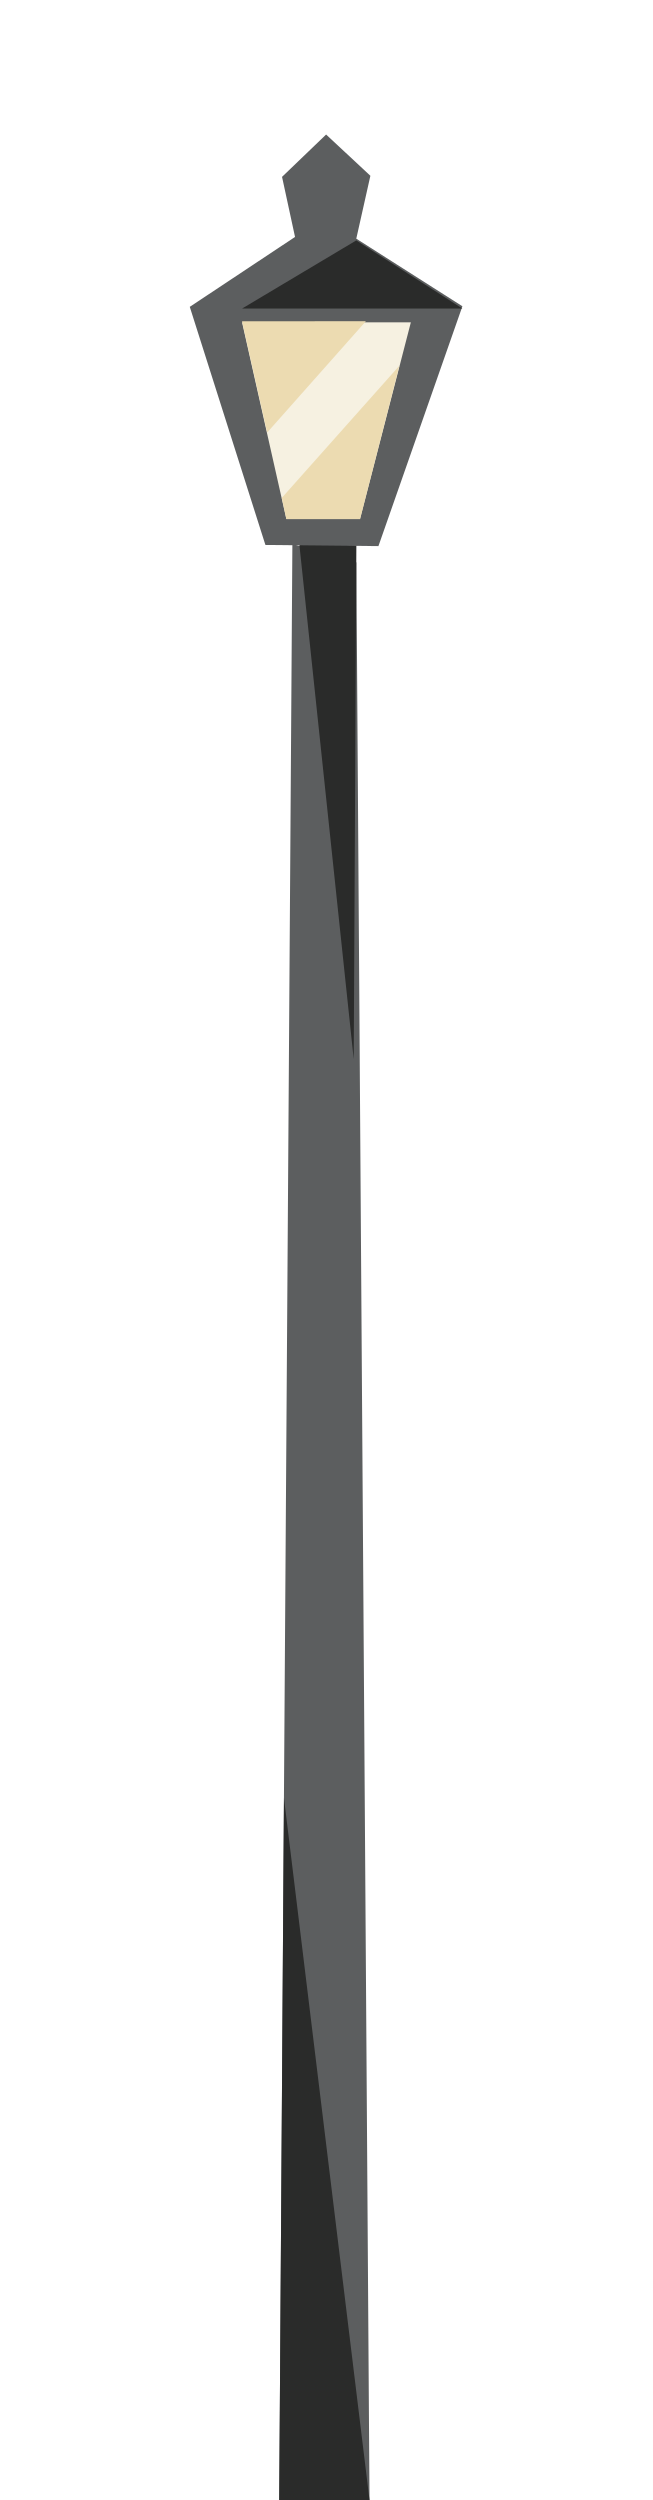
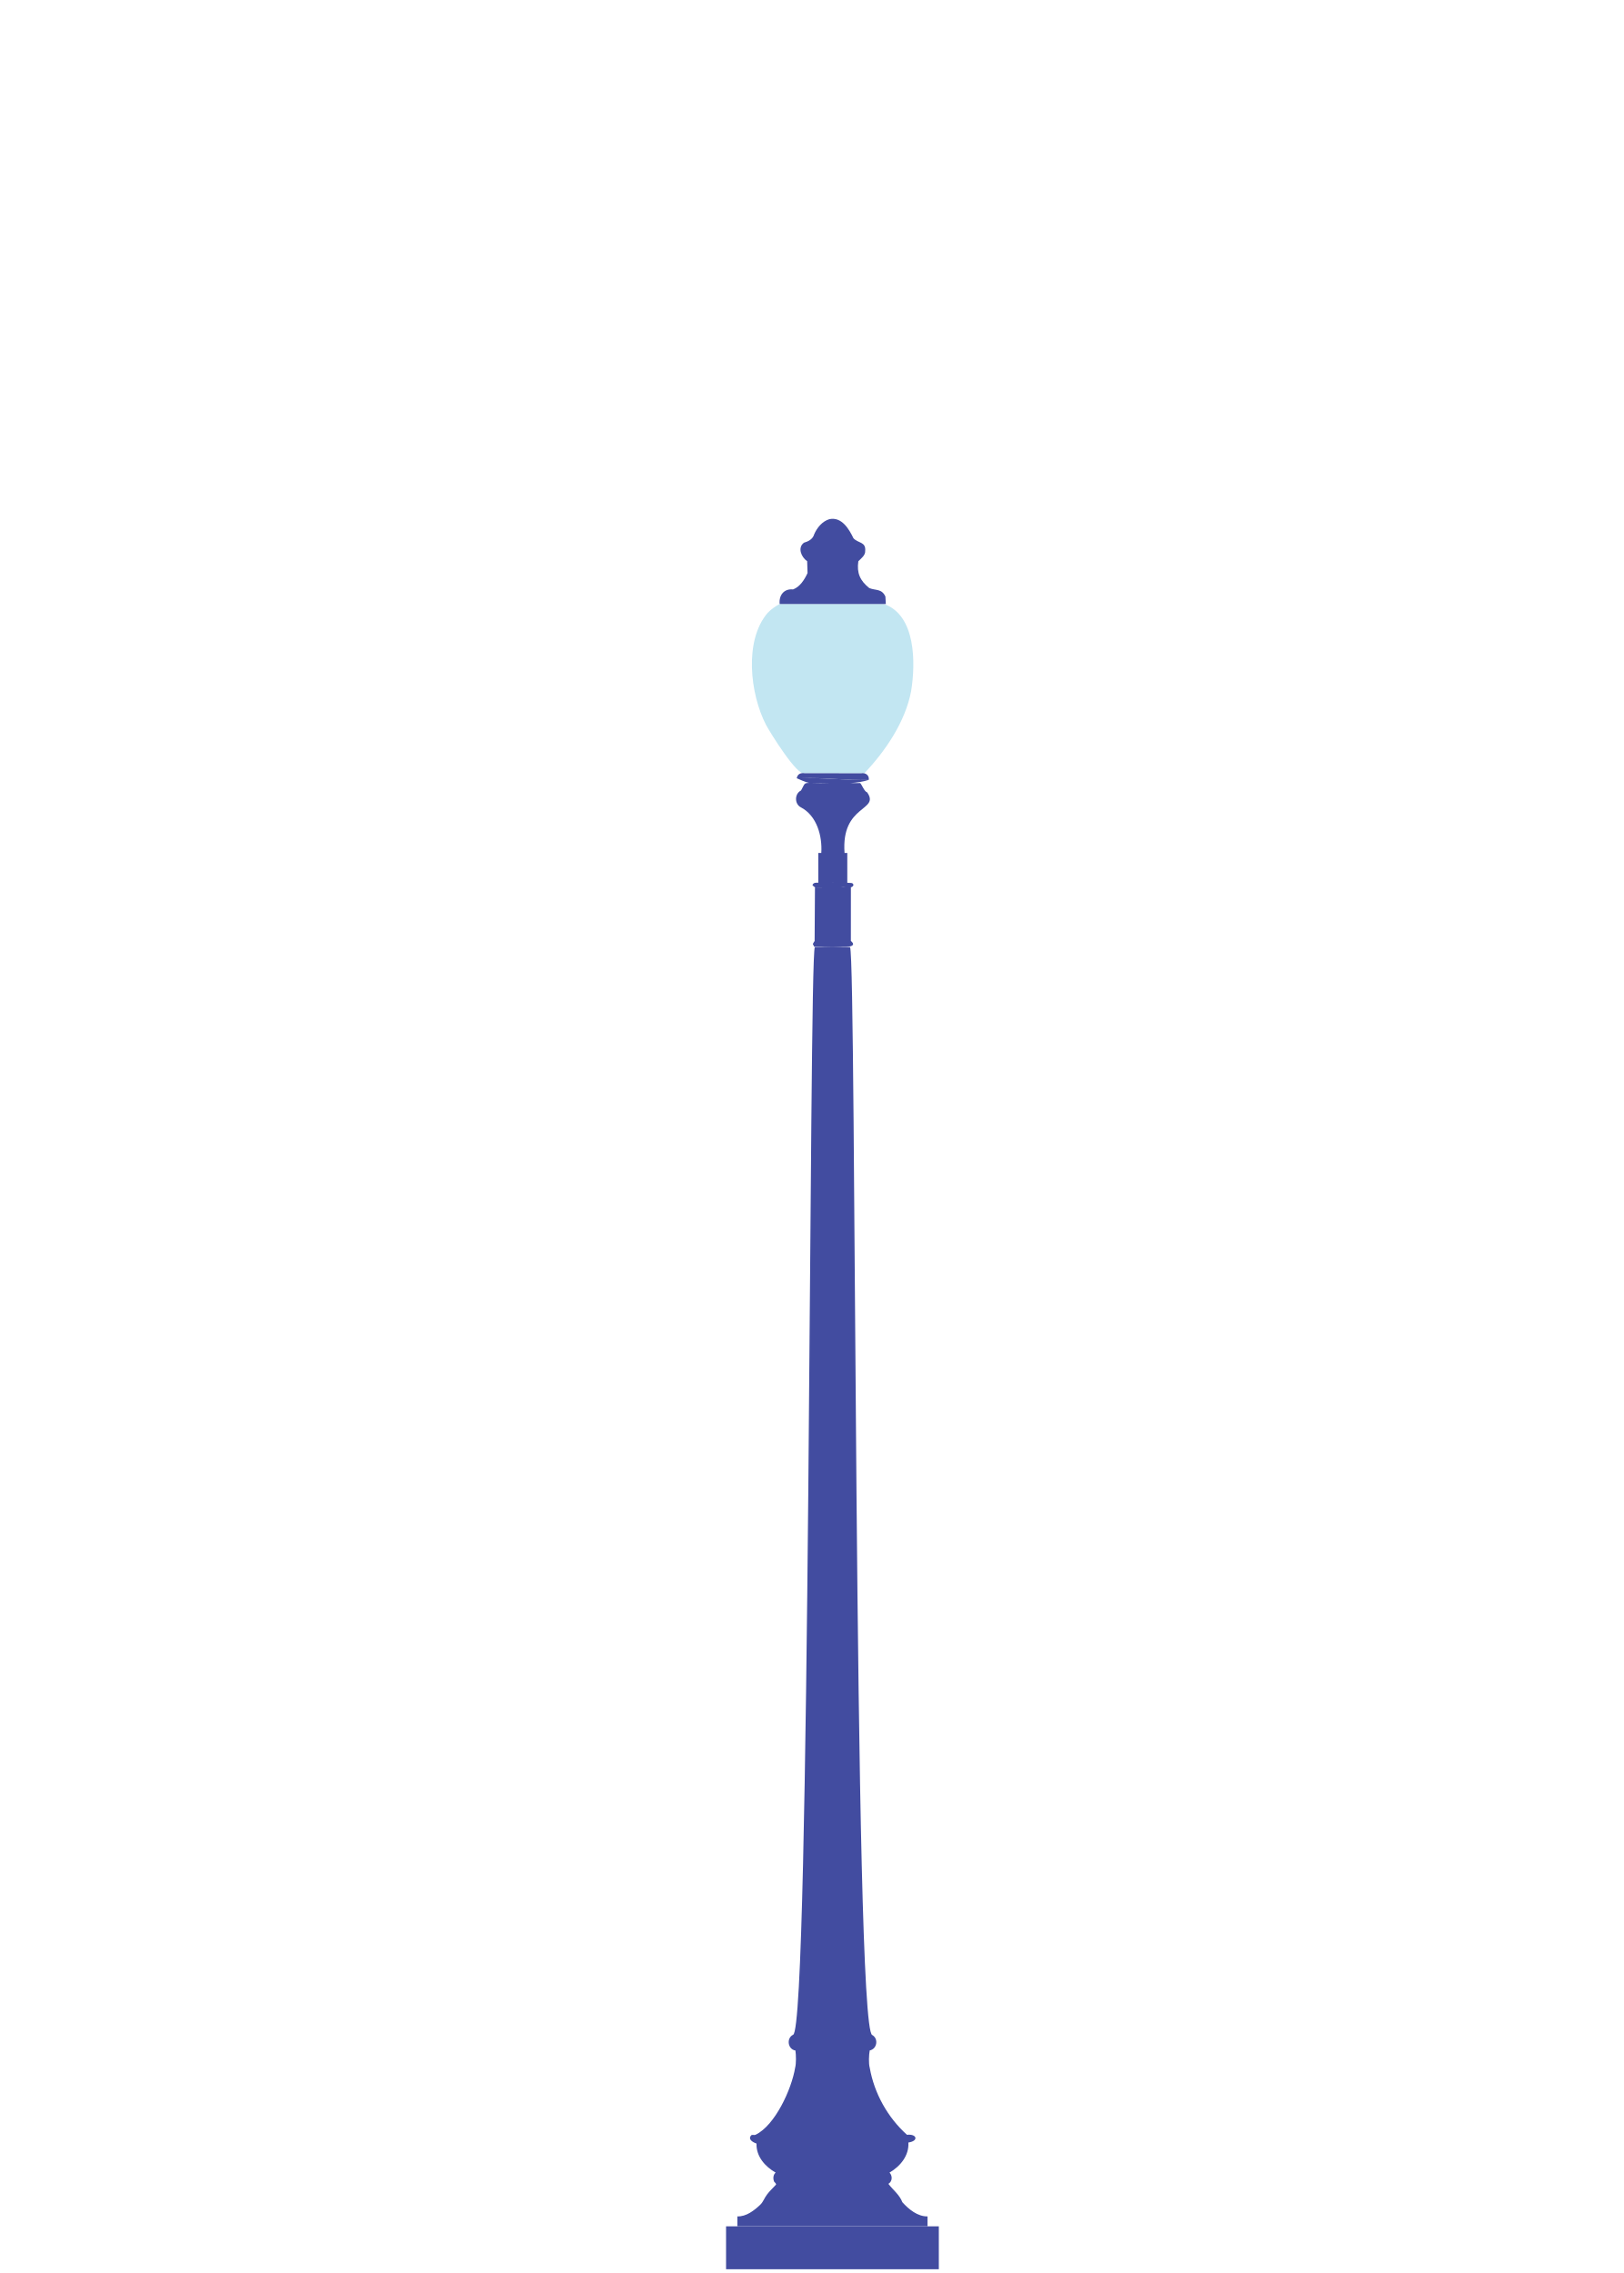
- <svg xmlns="http://www.w3.org/2000/svg" width="100%" height="100%" viewBox="0 0 120 460" version="1.1" xml:space="preserve" style="fill-rule:evenodd;clip-rule:evenodd;stroke-linejoin:round;stroke-miterlimit:2;">
-   <g id="lamppost-center" transform="matrix(0.635,0,0,0.635,-0.96,-27.68)">
-     <g id="post">
-       <g transform="matrix(1,0,0,1,47.5,0)">
-         <path d="M34.918,768L61.081,768L57.272,206.549L38.733,201.21L34.918,768Z" style="fill:rgb(92,94,95);fill-rule:nonzero;" />
-       </g>
-       <g transform="matrix(1,0,0,1,47.5,0)">
-         <path d="M34.918,768L61.081,768L36.297,564.604L34.918,768Z" style="fill:rgb(42,43,42);fill-rule:nonzero;" />
-       </g>
-       <g transform="matrix(1,0,0,1,47.5,0)">
-         <path d="M56.507,350.535L40.736,201.21L57.274,201.567L56.507,350.535Z" style="fill:rgb(42,43,42);fill-rule:nonzero;" />
-       </g>
-     </g>
-     <g id="lantern">
-       <g id="Lamp">
-         <g transform="matrix(1,0,0,1,47.5,0)">
-           <path d="M30.918,201.5L9,132.5L39.5,112.25L35.736,94.841L48.507,82.571L61.334,94.529L57.25,112.75L88,132.334L63.667,201.833" style="fill:rgb(92,94,95);fill-rule:nonzero;" />
-         </g>
-         <g transform="matrix(1,0,0,1,47.5,0)">
-           <path d="M88,133L24.148,133L57.25,113.25L88,133Z" style="fill:rgb(42,43,42);fill-rule:nonzero;" />
-         </g>
-       </g>
-       <g id="Light-Window">
-         <g transform="matrix(1,0,0,1,47.5,0)">
-           <path d="M24.148,137L36.99,194L58.334,194L73.06,137L24.148,137Z" style="fill:rgb(246,241,225);fill-rule:nonzero;" />
-         </g>
-         <g transform="matrix(1,0,0,1,47.5,0)">
-           <path d="M24.148,136.69L31.433,168.92L60.037,136.66L24.148,136.69Z" style="fill:rgb(236,219,177);fill-rule:nonzero;" />
-         </g>
-         <g transform="matrix(1,0,0,1,47.5,0)">
-           <path d="M36.99,194L35.66,187.867L69.735,149.562L58.334,194L36.99,194Z" style="fill:rgb(236,219,177);fill-rule:nonzero;" />
+ <svg xmlns="http://www.w3.org/2000/svg" width="100%" height="100%" viewBox="0 0 390 546" version="1.1" xml:space="preserve" style="fill-rule:evenodd;clip-rule:evenodd;stroke-linejoin:round;stroke-miterlimit:2;">
+   <g id="Artboard1" transform="matrix(0.945824,0,0,0.9377,145.409,113.561)">
+     <rect x="-153.737" y="-121.106" width="411.378" height="581.315" style="fill:none;" />
+     <clipPath id="_clip1">
+       <rect x="-153.737" y="-121.106" width="411.378" height="581.315" />
+     </clipPath>
+     <g clip-path="url(#_clip1)">
+       <g transform="matrix(1.05728,0,0,1.06644,-176.772,-6606.92)">
+         <g id="lamppost-center">
+           <g>
+             <g transform="matrix(1,0,0,1,215.042,6227.64)">
+               <path d="M0,39.845C4.713,39.833 9.628,39.874 14.34,39.866C19.35,34.58 24.178,27.556 25.583,20.118C26.681,13.391 26.75,1.882 19.075,-0.805C12.995,-0.806 6.471,-0.804 0.387,-0.805C-1.503,-0.786 -4.108,-0.818 -5.987,-0.805C-7.016,-0.287 -8.059,0.481 -8.862,1.307C-14.607,7.988 -13.08,20.861 -9.266,28.229C-8.302,30.034 -1.738,40.663 0,39.845" style="fill:rgb(194,230,242);fill-rule:nonzero;" />
+             </g>
+             <g transform="matrix(1,0,0,1,217.937,6294)">
+               <path d="M1.114,-7.368C1.372,-11.425 0.071,-16.262 -3.742,-18.3C-5.352,-19.072 -5.356,-21.593 -3.755,-22.374C-2.886,-23.866 -3.123,-24.212 -1.803,-24.195C-2.803,-24.39 -4.123,-25.049 -4.783,-25.316C0.964,-25.553 6.772,-24.788 12.508,-24.915C11.095,-24.467 9.637,-24.254 8.16,-24.163C8.932,-24.163 9.701,-24.163 10.448,-24.163C10.831,-23.829 11.467,-22.081 12.11,-21.944C15.333,-17.391 5.817,-19.103 6.697,-7.368L7.355,-7.368L7.357,-0.208C7.866,-0.101 8.827,-0.389 8.83,0.39C8.703,0.703 8.441,0.847 8.116,0.906C8.151,0.907 8.186,0.907 8.222,0.908L8.215,13.761C7.415,13.776 6.604,13.781 5.789,13.78C6.615,13.785 7.444,13.783 8.215,13.761C9.885,15.165 7.189,15.211 6.283,15.259L7.741,15.055C5.188,15.398 2.467,15.312 -0.098,15.152L1.04,15.259C0.77,15.283 -0.31,15.149 -0.594,15.152L-0.922,14.494C-0.874,14.461 -0.6,13.849 -0.45,13.765L-0.49,13.765L-0.409,0.925C-0.365,0.925 -0.32,0.925 -0.275,0.925C-0.56,0.845 -0.845,0.526 -1.014,0.366C-0.777,-0.29 -0.188,-0.241 0.394,-0.216L0.394,-7.368L1.114,-7.368ZM-1.041,-24.163C0.242,-24.163 1.58,-24.163 2.905,-24.163C1.578,-24.198 0.257,-24.224 -1.041,-24.163ZM5.086,-0.208C4.405,-0.209 3.722,-0.21 3.041,-0.211C3.396,-0.208 3.75,-0.203 4.098,-0.193L3.721,-0.208L5.086,-0.208ZM6.894,0.896C6.534,0.867 6.191,0.842 5.928,0.895C6.251,0.895 6.573,0.895 6.894,0.896ZM1.471,0.924C0.974,0.923 0.481,0.921 0,0.914C-0.011,0.919 -0.021,0.923 -0.032,0.926C0.467,0.927 0.968,0.926 1.471,0.924ZM2.606,13.765C1.728,13.76 0.855,13.758 -0.006,13.765L2.606,13.765ZM16.509,-68.966L16.614,-67.172L-8.881,-67.172C-9.107,-69.243 -7.865,-70.903 -5.667,-70.672C-3.996,-71.294 -2.912,-73.049 -2.19,-74.603L-2.279,-77.448C-3.684,-78.413 -4.663,-80.694 -3.052,-81.893C-1.972,-82.204 -0.917,-82.749 -0.593,-83.926C0.079,-85.491 1.382,-87.067 3.069,-87.55C5.998,-88.154 7.75,-85.232 8.833,-82.971C9.911,-81.76 11.879,-82.155 11.654,-79.905C11.727,-78.884 10.665,-78.086 10.012,-77.448C9.595,-74.628 10.412,-72.776 12.643,-70.993C14.186,-70.364 15.622,-70.899 16.509,-68.966Z" style="fill:rgb(66,76,160);" />
+             </g>
+             <g transform="matrix(1,0,0,1,214.313,6267.85)">
+               <path d="M0,0.84C5.354,0.618 10.785,1.407 16.132,1.241C16.325,0.111 15.322,-0.567 14.286,-0.346C12.175,-0.348 9.607,-0.336 7.49,-0.367L0.729,-0.367C-0.223,-0.51 -0.987,-0.183 -1.159,0.84L0,0.84Z" style="fill:rgb(66,76,160);fill-rule:nonzero;" />
+             </g>
+             <g transform="matrix(1,0,0,1,246.407,6627.58)">
+               <rect x="-50.232" y="-11.053" width="51.103" height="11.053" style="fill:rgb(66,76,160);fill-rule:nonzero;" />
+             </g>
+             <g transform="matrix(1,0,0,1,201.95,6309.26)">
+               <path d="M-3.059,307.255L42.612,307.255L42.612,304.886C40.244,304.937 38.077,303.163 36.568,301.474C35.907,299.696 34.302,298.511 33.22,297.07C34.191,296.479 34.236,295.153 33.488,294.359C36.072,292.857 38.211,290.285 38.017,287.14C40.559,286.771 40.068,285.015 37.684,285.285C33.049,281.14 29.807,275.304 28.735,269.18C28.443,268.154 28.531,266.064 28.732,265.023C30.489,264.669 30.906,262.218 29.343,261.32C24.803,260.066 25.562,3.069 24.01,0L15.542,0C14.101,3.007 14.536,260.013 10.329,261.251C8.669,262.078 9.044,264.745 10.885,265.038C11.043,266.089 11.096,268.153 10.816,269.18C9.977,274.304 5.993,283.048 1.292,285.284C1.003,285.416 0.618,285.225 0.327,285.357C-0.658,286.343 0.644,287.072 1.537,287.387C1.438,290.489 3.602,292.919 6.14,294.372C5.509,294.865 5.474,295.882 5.783,296.559C5.915,296.715 6.303,297.007 6.221,297.257C5.555,298.013 4.639,298.827 4.053,299.647C3.482,300.362 3.138,301.422 2.467,302.056C1.009,303.454 -0.948,304.967 -3.059,304.886L-3.059,307.255Z" style="fill:rgb(66,76,160);fill-rule:nonzero;" />
+             </g>
+           </g>
        </g>
      </g>
    </g>
  </g>
</svg>
